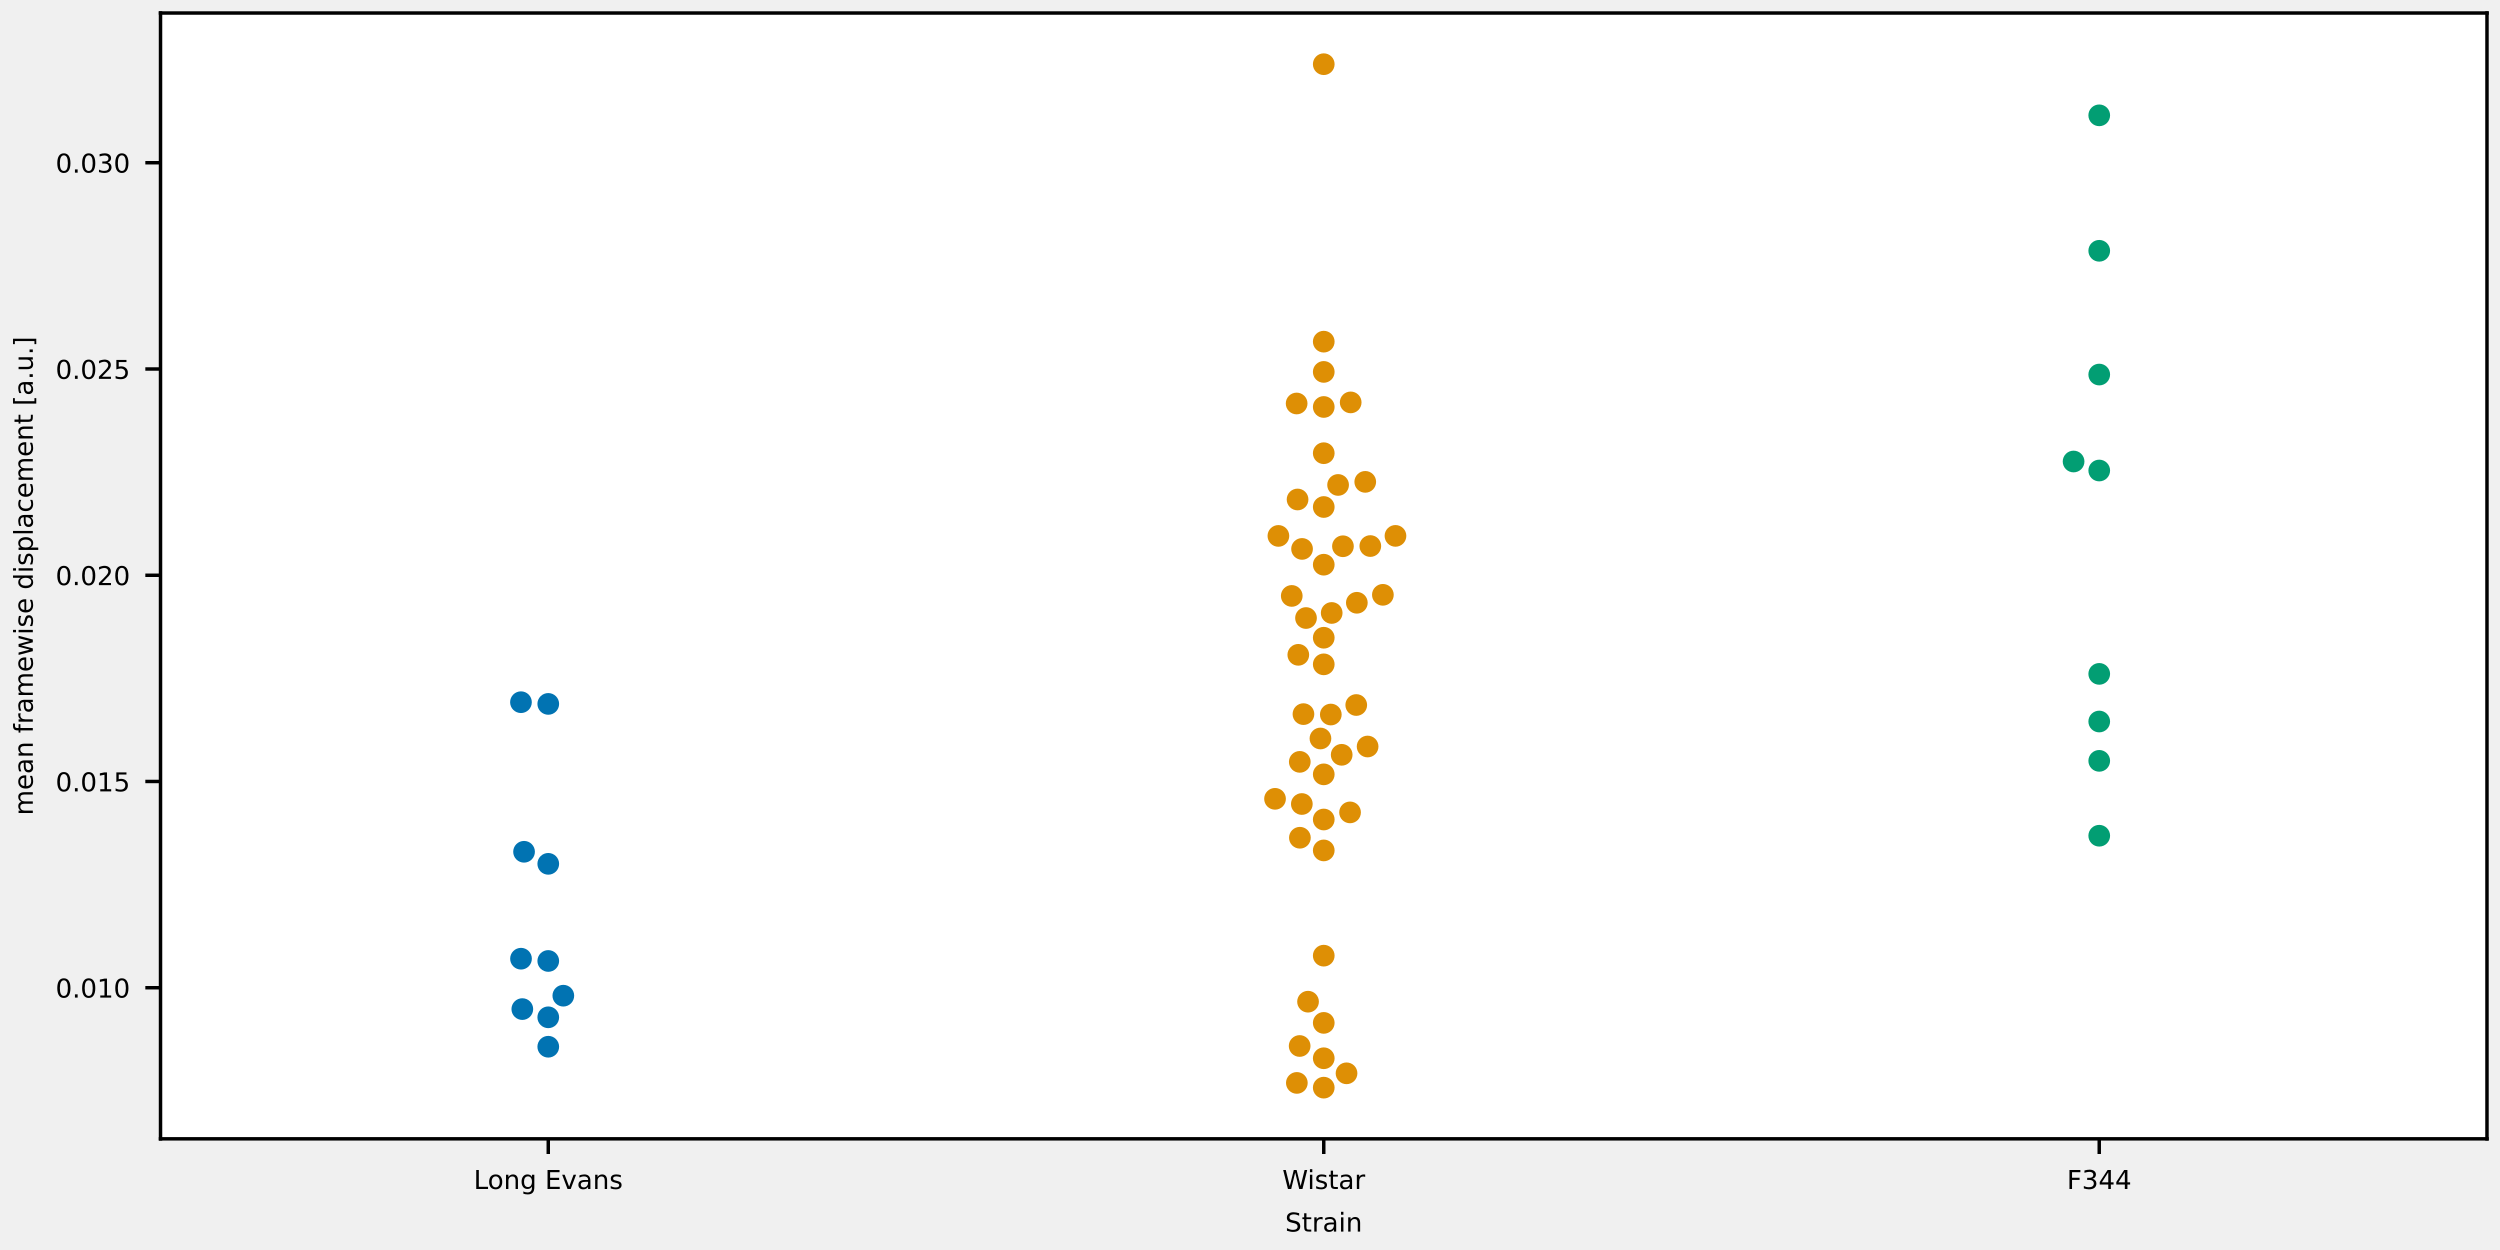
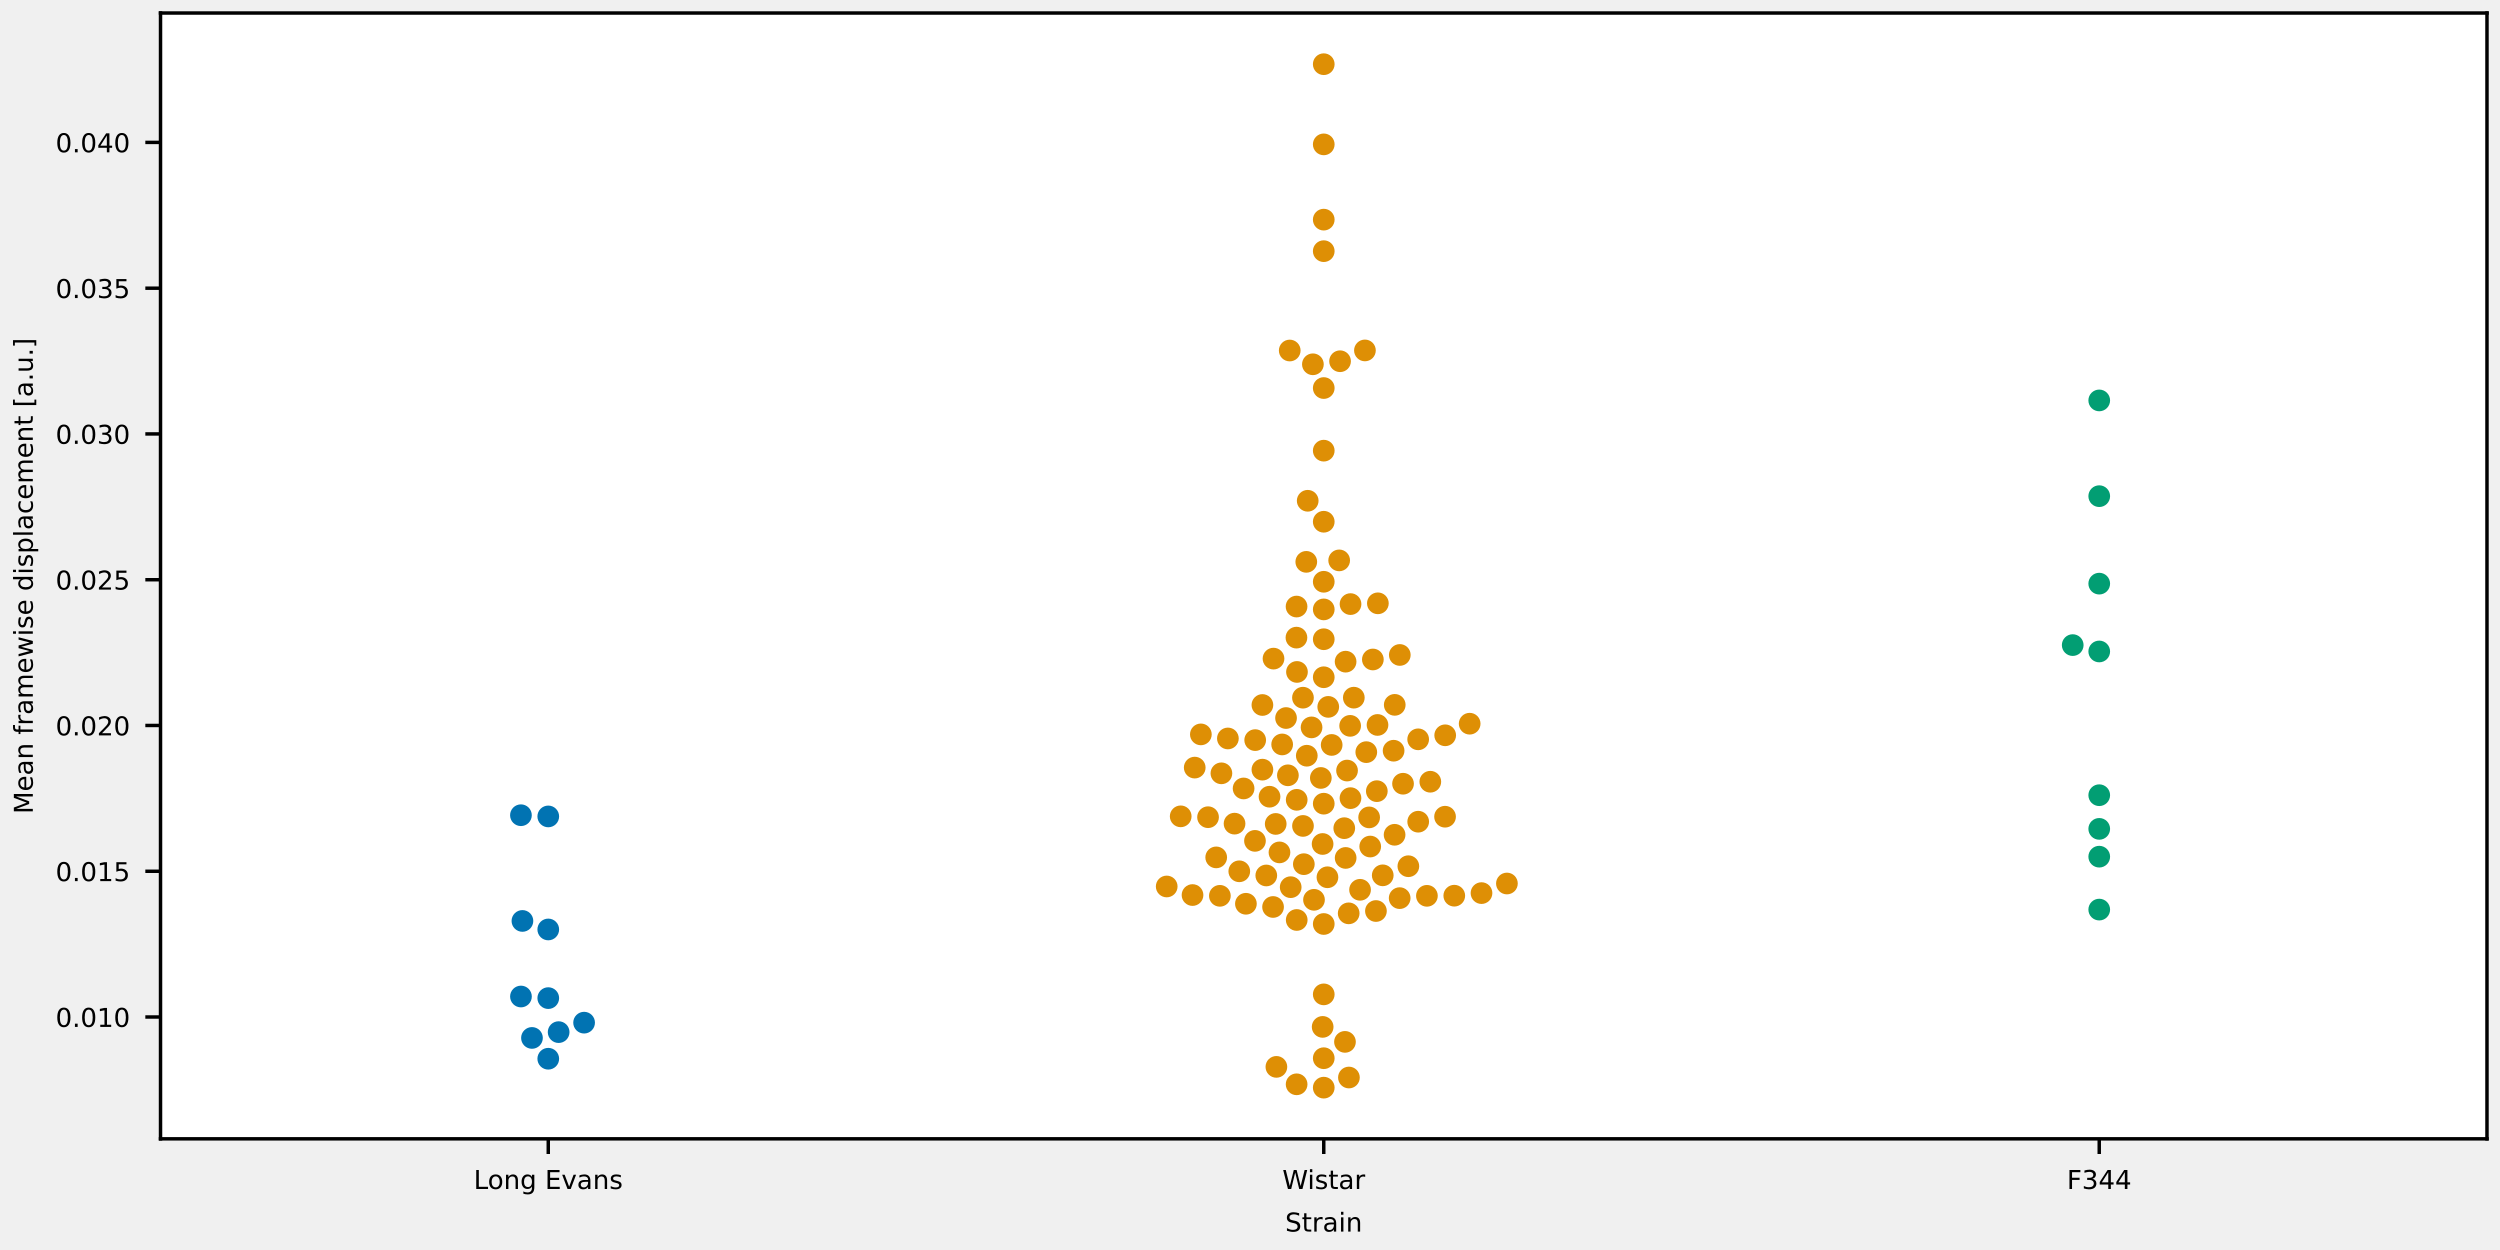
<svg xmlns="http://www.w3.org/2000/svg" xmlns:xlink="http://www.w3.org/1999/xlink" height="288pt" version="1.1" viewBox="0 0 576 288" width="576pt">
  <defs>
    <style type="text/css">*{stroke-linecap:butt;stroke-linejoin:round;}</style>
  </defs>
  <g id="figure_1">
    <g id="patch_1">
      <path d="M 0 288  L 576 288  L 576 0  L 0 0  z " style="fill:none;" />
    </g>
    <g id="axes_1">
      <g id="patch_2">
        <path d="M 36.984 262.386  L 573 262.386  L 573 3  L 36.984 3  z " style="fill:#ffffff;" />
      </g>
      <g id="matplotlib.axis_1">
        <g id="xtick_1">
          <g id="line2d_1">
            <defs>
-               <path d="M 0 0  L 0 3.5  " id="mb2158e0510" style="stroke:#000000;stroke-width:0.8;" />
+               <path d="M 0 0  L 0 3.5  " id="mae84f4e007" style="stroke:#000000;stroke-width:0.8;" />
            </defs>
            <g>
-               <use style="stroke:#000000;stroke-width:0.8;" x="126.32" xlink:href="#mb2158e0510" y="262.386" />
+               <use style="stroke:#000000;stroke-width:0.8;" x="126.32" xlink:href="#mae84f4e007" y="262.386" />
            </g>
          </g>
          <g id="text_1">
            <text style="font-family:DejaVu Sans;font-size:6px;font-stretch:normal;font-style:normal;font-weight:normal;text-anchor:middle;" transform="rotate(-0, 126.32, 273.9451)" x="126.32" y="273.945">Long Evans</text>
          </g>
        </g>
        <g id="xtick_2">
          <g id="line2d_2">
            <g>
-               <use style="stroke:#000000;stroke-width:0.8;" x="304.992" xlink:href="#mb2158e0510" y="262.386" />
+               <use style="stroke:#000000;stroke-width:0.8;" x="304.992" xlink:href="#mae84f4e007" y="262.386" />
            </g>
          </g>
          <g id="text_2">
            <text style="font-family:DejaVu Sans;font-size:6px;font-stretch:normal;font-style:normal;font-weight:normal;text-anchor:middle;" transform="rotate(-0, 304.9919, 273.9451)" x="304.992" y="273.945">Wistar</text>
          </g>
        </g>
        <g id="xtick_3">
          <g id="line2d_3">
            <g>
-               <use style="stroke:#000000;stroke-width:0.8;" x="483.664" xlink:href="#mb2158e0510" y="262.386" />
+               <use style="stroke:#000000;stroke-width:0.8;" x="483.664" xlink:href="#mae84f4e007" y="262.386" />
            </g>
          </g>
          <g id="text_3">
            <text style="font-family:DejaVu Sans;font-size:6px;font-stretch:normal;font-style:normal;font-weight:normal;text-anchor:middle;" transform="rotate(-0, 483.6638, 273.9451)" x="483.664" y="273.945">F344</text>
          </g>
        </g>
        <g id="text_4">
          <text style="font-family:DejaVu Sans;font-size:6px;font-stretch:normal;font-style:normal;font-weight:normal;text-anchor:middle;" transform="rotate(-0, 304.9919, 283.7519)" x="304.992" y="283.752">Strain</text>
        </g>
      </g>
      <g id="matplotlib.axis_2">
        <g id="ytick_1">
          <g id="line2d_4">
            <defs>
-               <path d="M 0 0  L -3.5 0  " id="m7f8eee5166" style="stroke:#000000;stroke-width:0.8;" />
+               <path d="M 0 0  L -3.5 0  " id="m58ac8f4bf0" style="stroke:#000000;stroke-width:0.8;" />
            </defs>
            <g>
-               <use style="stroke:#000000;stroke-width:0.8;" x="36.984" xlink:href="#m7f8eee5166" y="227.572" />
+               <use style="stroke:#000000;stroke-width:0.8;" x="36.984" xlink:href="#m58ac8f4bf0" y="234.323" />
            </g>
          </g>
          <g id="text_5">
-             <text style="font-family:DejaVu Sans;font-size:6px;font-stretch:normal;font-style:normal;font-weight:normal;text-anchor:end;" transform="rotate(-0, 29.98399, 229.8515)" x="29.984" y="229.851">0.010</text>
+             <text style="font-family:DejaVu Sans;font-size:6px;font-stretch:normal;font-style:normal;font-weight:normal;text-anchor:end;" transform="rotate(-0, 29.98399, 236.6023)" x="29.984" y="236.602">0.010</text>
          </g>
        </g>
        <g id="ytick_2">
          <g id="line2d_5">
            <g>
-               <use style="stroke:#000000;stroke-width:0.8;" x="36.984" xlink:href="#m7f8eee5166" y="180.053" />
+               <use style="stroke:#000000;stroke-width:0.8;" x="36.984" xlink:href="#m58ac8f4bf0" y="200.737" />
            </g>
          </g>
          <g id="text_6">
-             <text style="font-family:DejaVu Sans;font-size:6px;font-stretch:normal;font-style:normal;font-weight:normal;text-anchor:end;" transform="rotate(-0, 29.98399, 182.333)" x="29.984" y="182.333">0.015</text>
+             <text style="font-family:DejaVu Sans;font-size:6px;font-stretch:normal;font-style:normal;font-weight:normal;text-anchor:end;" transform="rotate(-0, 29.98399, 203.0166)" x="29.984" y="203.017">0.015</text>
          </g>
        </g>
        <g id="ytick_3">
          <g id="line2d_6">
            <g>
-               <use style="stroke:#000000;stroke-width:0.8;" x="36.984" xlink:href="#m7f8eee5166" y="132.535" />
+               <use style="stroke:#000000;stroke-width:0.8;" x="36.984" xlink:href="#m58ac8f4bf0" y="167.151" />
            </g>
          </g>
          <g id="text_7">
-             <text style="font-family:DejaVu Sans;font-size:6px;font-stretch:normal;font-style:normal;font-weight:normal;text-anchor:end;" transform="rotate(-0, 29.98399, 134.8145)" x="29.984" y="134.814">0.020</text>
+             <text style="font-family:DejaVu Sans;font-size:6px;font-stretch:normal;font-style:normal;font-weight:normal;text-anchor:end;" transform="rotate(-0, 29.98399, 169.4309)" x="29.984" y="169.431">0.020</text>
          </g>
        </g>
        <g id="ytick_4">
          <g id="line2d_7">
            <g>
-               <use style="stroke:#000000;stroke-width:0.8;" x="36.984" xlink:href="#m7f8eee5166" y="85.016" />
+               <use style="stroke:#000000;stroke-width:0.8;" x="36.984" xlink:href="#m58ac8f4bf0" y="133.566" />
            </g>
          </g>
          <g id="text_8">
-             <text style="font-family:DejaVu Sans;font-size:6px;font-stretch:normal;font-style:normal;font-weight:normal;text-anchor:end;" transform="rotate(-0, 29.98399, 87.296)" x="29.984" y="87.296">0.025</text>
+             <text style="font-family:DejaVu Sans;font-size:6px;font-stretch:normal;font-style:normal;font-weight:normal;text-anchor:end;" transform="rotate(-0, 29.98399, 135.8453)" x="29.984" y="135.845">0.025</text>
          </g>
        </g>
        <g id="ytick_5">
          <g id="line2d_8">
            <g>
-               <use style="stroke:#000000;stroke-width:0.8;" x="36.984" xlink:href="#m7f8eee5166" y="37.498" />
+               <use style="stroke:#000000;stroke-width:0.8;" x="36.984" xlink:href="#m58ac8f4bf0" y="99.98" />
            </g>
          </g>
          <g id="text_9">
-             <text style="font-family:DejaVu Sans;font-size:6px;font-stretch:normal;font-style:normal;font-weight:normal;text-anchor:end;" transform="rotate(-0, 29.98399, 39.77751)" x="29.984" y="39.778">0.030</text>
-           </g>
-         </g>
-         <g id="text_10">
-           <text style="font-family:DejaVu Sans;font-size:6px;font-stretch:normal;font-style:normal;font-weight:normal;text-anchor:middle;" transform="rotate(-90, 7.559303, 132.6931)" x="7.559" y="132.693">mean framewise displacement [a.u.]</text>
+             <text style="font-family:DejaVu Sans;font-size:6px;font-stretch:normal;font-style:normal;font-weight:normal;text-anchor:end;" transform="rotate(-0, 29.98399, 102.2596)" x="29.984" y="102.26">0.030</text>
+           </g>
+         </g>
+         <g id="ytick_6">
+           <g id="line2d_9">
+             <g>
+               <use style="stroke:#000000;stroke-width:0.8;" x="36.984" xlink:href="#m58ac8f4bf0" y="66.394" />
+             </g>
+           </g>
+           <g id="text_10">
+             <text style="font-family:DejaVu Sans;font-size:6px;font-stretch:normal;font-style:normal;font-weight:normal;text-anchor:end;" transform="rotate(-0, 29.98399, 68.67397)" x="29.984" y="68.674">0.035</text>
+           </g>
+         </g>
+         <g id="ytick_7">
+           <g id="line2d_10">
+             <g>
+               <use style="stroke:#000000;stroke-width:0.8;" x="36.984" xlink:href="#m58ac8f4bf0" y="32.809" />
+             </g>
+           </g>
+           <g id="text_11">
+             <text style="font-family:DejaVu Sans;font-size:6px;font-stretch:normal;font-style:normal;font-weight:normal;text-anchor:end;" transform="rotate(-0, 29.98399, 35.08831)" x="29.984" y="35.088">0.040</text>
+           </g>
+         </g>
+         <g id="text_12">
+           <text style="font-family:DejaVu Sans;font-size:6px;font-stretch:normal;font-style:normal;font-weight:normal;text-anchor:middle;" transform="rotate(-90, 7.559303, 132.6931)" x="7.559" y="132.693">Mean framewise displacement [a.u.]</text>
        </g>
      </g>
      <g id="patch_3">
        <path d="M 36.984 262.386  L 36.984 3  " style="fill:none;stroke:#000000;stroke-linecap:square;stroke-linejoin:miter;stroke-width:0.8;" />
      </g>
      <g id="patch_4">
        <path d="M 573 262.386  L 573 3  " style="fill:none;stroke:#000000;stroke-linecap:square;stroke-linejoin:miter;stroke-width:0.8;" />
      </g>
      <g id="patch_5">
        <path d="M 36.984 262.386  L 573 262.386  " style="fill:none;stroke:#000000;stroke-linecap:square;stroke-linejoin:miter;stroke-width:0.8;" />
      </g>
      <g id="patch_6">
        <path d="M 36.984 3  L 573 3  " style="fill:none;stroke:#000000;stroke-linecap:square;stroke-linejoin:miter;stroke-width:0.8;" />
      </g>
      <g id="PathCollection_1">
        <defs>
-           <path d="M 0 2.5  C 0.663 2.5 1.299 2.237 1.768 1.768  C 2.237 1.299 2.5 0.663 2.5 -0  C 2.5 -0.663 2.237 -1.299 1.768 -1.768  C 1.299 -2.237 0.663 -2.5 0 -2.5  C -0.663 -2.5 -1.299 -2.237 -1.768 -1.768  C -2.237 -1.299 -2.5 -0.663 -2.5 0  C -2.5 0.663 -2.237 1.299 -1.768 1.768  C -1.299 2.237 -0.663 2.5 0 2.5  z " id="C0_0_d29d8c1add" />
+           <path d="M 0 2.5  C 0.663 2.5 1.299 2.237 1.768 1.768  C 2.237 1.299 2.5 0.663 2.5 -0  C 2.5 -0.663 2.237 -1.299 1.768 -1.768  C 1.299 -2.237 0.663 -2.5 0 -2.5  C -0.663 -2.5 -1.299 -2.237 -1.768 -1.768  C -2.237 -1.299 -2.5 -0.663 -2.5 0  C -2.5 0.663 -2.237 1.299 -1.768 1.768  C -1.299 2.237 -0.663 2.5 0 2.5  z " id="C0_0_3f6de4f072" />
        </defs>
-         <g clip-path="url(#p0baa38f823)">
-           <use style="fill:#0173b2;" x="126.32" xlink:href="#C0_0_d29d8c1add" y="241.168" />
-         </g>
-         <g clip-path="url(#p0baa38f823)">
-           <use style="fill:#0173b2;" x="126.32" xlink:href="#C0_0_d29d8c1add" y="234.388" />
-         </g>
-         <g clip-path="url(#p0baa38f823)">
-           <use style="fill:#0173b2;" x="120.342" xlink:href="#C0_0_d29d8c1add" y="232.495" />
-         </g>
-         <g clip-path="url(#p0baa38f823)">
-           <use style="fill:#0173b2;" x="129.79" xlink:href="#C0_0_d29d8c1add" y="229.408" />
-         </g>
-         <g clip-path="url(#p0baa38f823)">
-           <use style="fill:#0173b2;" x="126.32" xlink:href="#C0_0_d29d8c1add" y="221.407" />
-         </g>
-         <g clip-path="url(#p0baa38f823)">
-           <use style="fill:#0173b2;" x="120.04" xlink:href="#C0_0_d29d8c1add" y="220.886" />
-         </g>
-         <g clip-path="url(#p0baa38f823)">
-           <use style="fill:#0173b2;" x="126.32" xlink:href="#C0_0_d29d8c1add" y="199.028" />
-         </g>
-         <g clip-path="url(#p0baa38f823)">
-           <use style="fill:#0173b2;" x="120.742" xlink:href="#C0_0_d29d8c1add" y="196.25" />
-         </g>
-         <g clip-path="url(#p0baa38f823)">
-           <use style="fill:#0173b2;" x="126.32" xlink:href="#C0_0_d29d8c1add" y="162.181" />
-         </g>
-         <g clip-path="url(#p0baa38f823)">
-           <use style="fill:#0173b2;" x="120.03" xlink:href="#C0_0_d29d8c1add" y="161.787" />
+         <g clip-path="url(#pbe726ac72b)">
+           <use style="fill:#0173b2;" x="126.32" xlink:href="#C0_0_3f6de4f072" y="243.932" />
+         </g>
+         <g clip-path="url(#pbe726ac72b)">
+           <use style="fill:#0173b2;" x="122.566" xlink:href="#C0_0_3f6de4f072" y="239.14" />
+         </g>
+         <g clip-path="url(#pbe726ac72b)">
+           <use style="fill:#0173b2;" x="128.71" xlink:href="#C0_0_3f6de4f072" y="237.802" />
+         </g>
+         <g clip-path="url(#pbe726ac72b)">
+           <use style="fill:#0173b2;" x="134.577" xlink:href="#C0_0_3f6de4f072" y="235.621" />
+         </g>
+         <g clip-path="url(#pbe726ac72b)">
+           <use style="fill:#0173b2;" x="126.32" xlink:href="#C0_0_3f6de4f072" y="229.966" />
+         </g>
+         <g clip-path="url(#pbe726ac72b)">
+           <use style="fill:#0173b2;" x="120.028" xlink:href="#C0_0_3f6de4f072" y="229.597" />
+         </g>
+         <g clip-path="url(#pbe726ac72b)">
+           <use style="fill:#0173b2;" x="126.32" xlink:href="#C0_0_3f6de4f072" y="214.148" />
+         </g>
+         <g clip-path="url(#pbe726ac72b)">
+           <use style="fill:#0173b2;" x="120.367" xlink:href="#C0_0_3f6de4f072" y="212.185" />
+         </g>
+         <g clip-path="url(#pbe726ac72b)">
+           <use style="fill:#0173b2;" x="126.32" xlink:href="#C0_0_3f6de4f072" y="188.105" />
+         </g>
+         <g clip-path="url(#pbe726ac72b)">
+           <use style="fill:#0173b2;" x="120.023" xlink:href="#C0_0_3f6de4f072" y="187.827" />
        </g>
      </g>
      <g id="PathCollection_2">
        <defs>
-           <path d="M 0 2.5  C 0.663 2.5 1.299 2.237 1.768 1.768  C 2.237 1.299 2.5 0.663 2.5 -0  C 2.5 -0.663 2.237 -1.299 1.768 -1.768  C 1.299 -2.237 0.663 -2.5 0 -2.5  C -0.663 -2.5 -1.299 -2.237 -1.768 -1.768  C -2.237 -1.299 -2.5 -0.663 -2.5 0  C -2.5 0.663 -2.237 1.299 -1.768 1.768  C -1.299 2.237 -0.663 2.5 0 2.5  z " id="C1_0_bc684dae58" />
+           <path d="M 0 2.5  C 0.663 2.5 1.299 2.237 1.768 1.768  C 2.237 1.299 2.5 0.663 2.5 -0  C 2.5 -0.663 2.237 -1.299 1.768 -1.768  C 1.299 -2.237 0.663 -2.5 0 -2.5  C -0.663 -2.5 -1.299 -2.237 -1.768 -1.768  C -2.237 -1.299 -2.5 -0.663 -2.5 0  C -2.5 0.663 -2.237 1.299 -1.768 1.768  C -1.299 2.237 -0.663 2.5 0 2.5  z " id="C1_0_c26840e041" />
        </defs>
-         <g clip-path="url(#p0baa38f823)">
-           <use style="fill:#de8f05;" x="304.992" xlink:href="#C1_0_bc684dae58" y="250.596" />
-         </g>
-         <g clip-path="url(#p0baa38f823)">
-           <use style="fill:#de8f05;" x="298.794" xlink:href="#C1_0_bc684dae58" y="249.504" />
-         </g>
-         <g clip-path="url(#p0baa38f823)">
-           <use style="fill:#de8f05;" x="310.241" xlink:href="#C1_0_bc684dae58" y="247.292" />
-         </g>
-         <g clip-path="url(#p0baa38f823)">
-           <use style="fill:#de8f05;" x="304.992" xlink:href="#C1_0_bc684dae58" y="243.822" />
-         </g>
-         <g clip-path="url(#p0baa38f823)">
-           <use style="fill:#de8f05;" x="299.44" xlink:href="#C1_0_bc684dae58" y="240.997" />
-         </g>
-         <g clip-path="url(#p0baa38f823)">
-           <use style="fill:#de8f05;" x="304.992" xlink:href="#C1_0_bc684dae58" y="235.673" />
-         </g>
-         <g clip-path="url(#p0baa38f823)">
-           <use style="fill:#de8f05;" x="301.372" xlink:href="#C1_0_bc684dae58" y="230.789" />
-         </g>
-         <g clip-path="url(#p0baa38f823)">
-           <use style="fill:#de8f05;" x="304.992" xlink:href="#C1_0_bc684dae58" y="220.186" />
-         </g>
-         <g clip-path="url(#p0baa38f823)">
-           <use style="fill:#de8f05;" x="304.992" xlink:href="#C1_0_bc684dae58" y="195.937" />
-         </g>
-         <g clip-path="url(#p0baa38f823)">
-           <use style="fill:#de8f05;" x="299.496" xlink:href="#C1_0_bc684dae58" y="193.016" />
-         </g>
-         <g clip-path="url(#p0baa38f823)">
-           <use style="fill:#de8f05;" x="304.992" xlink:href="#C1_0_bc684dae58" y="188.815" />
-         </g>
-         <g clip-path="url(#p0baa38f823)">
-           <use style="fill:#de8f05;" x="311.053" xlink:href="#C1_0_bc684dae58" y="187.176" />
-         </g>
-         <g clip-path="url(#p0baa38f823)">
-           <use style="fill:#de8f05;" x="299.943" xlink:href="#C1_0_bc684dae58" y="185.244" />
-         </g>
-         <g clip-path="url(#p0baa38f823)">
-           <use style="fill:#de8f05;" x="293.767" xlink:href="#C1_0_bc684dae58" y="184.049" />
-         </g>
-         <g clip-path="url(#p0baa38f823)">
-           <use style="fill:#de8f05;" x="304.992" xlink:href="#C1_0_bc684dae58" y="178.411" />
-         </g>
-         <g clip-path="url(#p0baa38f823)">
-           <use style="fill:#de8f05;" x="299.47" xlink:href="#C1_0_bc684dae58" y="175.534" />
-         </g>
-         <g clip-path="url(#p0baa38f823)">
-           <use style="fill:#de8f05;" x="309.125" xlink:href="#C1_0_bc684dae58" y="173.907" />
-         </g>
-         <g clip-path="url(#p0baa38f823)">
-           <use style="fill:#de8f05;" x="315.097" xlink:href="#C1_0_bc684dae58" y="171.997" />
-         </g>
-         <g clip-path="url(#p0baa38f823)">
-           <use style="fill:#de8f05;" x="304.23" xlink:href="#C1_0_bc684dae58" y="170.149" />
-         </g>
-         <g clip-path="url(#p0baa38f823)">
-           <use style="fill:#de8f05;" x="306.619" xlink:href="#C1_0_bc684dae58" y="164.629" />
-         </g>
-         <g clip-path="url(#p0baa38f823)">
-           <use style="fill:#de8f05;" x="300.315" xlink:href="#C1_0_bc684dae58" y="164.533" />
-         </g>
-         <g clip-path="url(#p0baa38f823)">
-           <use style="fill:#de8f05;" x="312.48" xlink:href="#C1_0_bc684dae58" y="162.435" />
-         </g>
-         <g clip-path="url(#p0baa38f823)">
-           <use style="fill:#de8f05;" x="304.992" xlink:href="#C1_0_bc684dae58" y="153.064" />
-         </g>
-         <g clip-path="url(#p0baa38f823)">
-           <use style="fill:#de8f05;" x="299.129" xlink:href="#C1_0_bc684dae58" y="150.871" />
-         </g>
-         <g clip-path="url(#p0baa38f823)">
-           <use style="fill:#de8f05;" x="304.992" xlink:href="#C1_0_bc684dae58" y="146.935" />
-         </g>
-         <g clip-path="url(#p0baa38f823)">
-           <use style="fill:#de8f05;" x="300.905" xlink:href="#C1_0_bc684dae58" y="142.394" />
-         </g>
-         <g clip-path="url(#p0baa38f823)">
-           <use style="fill:#de8f05;" x="306.822" xlink:href="#C1_0_bc684dae58" y="141.227" />
-         </g>
-         <g clip-path="url(#p0baa38f823)">
-           <use style="fill:#de8f05;" x="312.616" xlink:href="#C1_0_bc684dae58" y="138.879" />
-         </g>
-         <g clip-path="url(#p0baa38f823)">
-           <use style="fill:#de8f05;" x="297.621" xlink:href="#C1_0_bc684dae58" y="137.302" />
-         </g>
-         <g clip-path="url(#p0baa38f823)">
-           <use style="fill:#de8f05;" x="318.616" xlink:href="#C1_0_bc684dae58" y="137.047" />
-         </g>
-         <g clip-path="url(#p0baa38f823)">
-           <use style="fill:#de8f05;" x="304.992" xlink:href="#C1_0_bc684dae58" y="130.107" />
-         </g>
-         <g clip-path="url(#p0baa38f823)">
-           <use style="fill:#de8f05;" x="299.993" xlink:href="#C1_0_bc684dae58" y="126.472" />
-         </g>
-         <g clip-path="url(#p0baa38f823)">
-           <use style="fill:#de8f05;" x="309.415" xlink:href="#C1_0_bc684dae58" y="125.857" />
-         </g>
-         <g clip-path="url(#p0baa38f823)">
-           <use style="fill:#de8f05;" x="315.719" xlink:href="#C1_0_bc684dae58" y="125.81" />
-         </g>
-         <g clip-path="url(#p0baa38f823)">
-           <use style="fill:#de8f05;" x="294.543" xlink:href="#C1_0_bc684dae58" y="123.475" />
-         </g>
-         <g clip-path="url(#p0baa38f823)">
-           <use style="fill:#de8f05;" x="321.517" xlink:href="#C1_0_bc684dae58" y="123.468" />
-         </g>
-         <g clip-path="url(#p0baa38f823)">
-           <use style="fill:#de8f05;" x="304.992" xlink:href="#C1_0_bc684dae58" y="116.813" />
-         </g>
-         <g clip-path="url(#p0baa38f823)">
-           <use style="fill:#de8f05;" x="298.959" xlink:href="#C1_0_bc684dae58" y="115.081" />
-         </g>
-         <g clip-path="url(#p0baa38f823)">
-           <use style="fill:#de8f05;" x="308.296" xlink:href="#C1_0_bc684dae58" y="111.733" />
-         </g>
-         <g clip-path="url(#p0baa38f823)">
-           <use style="fill:#de8f05;" x="314.554" xlink:href="#C1_0_bc684dae58" y="111.021" />
-         </g>
-         <g clip-path="url(#p0baa38f823)">
-           <use style="fill:#de8f05;" x="304.992" xlink:href="#C1_0_bc684dae58" y="104.418" />
-         </g>
-         <g clip-path="url(#p0baa38f823)">
-           <use style="fill:#de8f05;" x="304.992" xlink:href="#C1_0_bc684dae58" y="93.766" />
-         </g>
-         <g clip-path="url(#p0baa38f823)">
-           <use style="fill:#de8f05;" x="298.745" xlink:href="#C1_0_bc684dae58" y="92.964" />
-         </g>
-         <g clip-path="url(#p0baa38f823)">
-           <use style="fill:#de8f05;" x="311.197" xlink:href="#C1_0_bc684dae58" y="92.713" />
-         </g>
-         <g clip-path="url(#p0baa38f823)">
-           <use style="fill:#de8f05;" x="304.992" xlink:href="#C1_0_bc684dae58" y="85.689" />
-         </g>
-         <g clip-path="url(#p0baa38f823)">
-           <use style="fill:#de8f05;" x="304.992" xlink:href="#C1_0_bc684dae58" y="78.719" />
-         </g>
-         <g clip-path="url(#p0baa38f823)">
-           <use style="fill:#de8f05;" x="304.992" xlink:href="#C1_0_bc684dae58" y="14.791" />
+         <g clip-path="url(#pbe726ac72b)">
+           <use style="fill:#de8f05;" x="304.992" xlink:href="#C1_0_c26840e041" y="250.596" />
+         </g>
+         <g clip-path="url(#pbe726ac72b)">
+           <use style="fill:#de8f05;" x="298.741" xlink:href="#C1_0_c26840e041" y="249.824" />
+         </g>
+         <g clip-path="url(#pbe726ac72b)">
+           <use style="fill:#de8f05;" x="310.793" xlink:href="#C1_0_c26840e041" y="248.261" />
+         </g>
+         <g clip-path="url(#pbe726ac72b)">
+           <use style="fill:#de8f05;" x="294.08" xlink:href="#C1_0_c26840e041" y="245.808" />
+         </g>
+         <g clip-path="url(#pbe726ac72b)">
+           <use style="fill:#de8f05;" x="304.992" xlink:href="#C1_0_c26840e041" y="243.812" />
+         </g>
+         <g clip-path="url(#pbe726ac72b)">
+           <use style="fill:#de8f05;" x="309.882" xlink:href="#C1_0_c26840e041" y="240.048" />
+         </g>
+         <g clip-path="url(#pbe726ac72b)">
+           <use style="fill:#de8f05;" x="304.741" xlink:href="#C1_0_c26840e041" y="236.597" />
+         </g>
+         <g clip-path="url(#pbe726ac72b)">
+           <use style="fill:#de8f05;" x="304.992" xlink:href="#C1_0_c26840e041" y="229.103" />
+         </g>
+         <g clip-path="url(#pbe726ac72b)">
+           <use style="fill:#de8f05;" x="304.992" xlink:href="#C1_0_c26840e041" y="212.889" />
+         </g>
+         <g clip-path="url(#pbe726ac72b)">
+           <use style="fill:#de8f05;" x="298.764" xlink:href="#C1_0_c26840e041" y="211.963" />
+         </g>
+         <g clip-path="url(#pbe726ac72b)">
+           <use style="fill:#de8f05;" x="310.737" xlink:href="#C1_0_c26840e041" y="210.434" />
+         </g>
+         <g clip-path="url(#pbe726ac72b)">
+           <use style="fill:#de8f05;" x="317.016" xlink:href="#C1_0_c26840e041" y="209.899" />
+         </g>
+         <g clip-path="url(#pbe726ac72b)">
+           <use style="fill:#de8f05;" x="293.313" xlink:href="#C1_0_c26840e041" y="208.967" />
+         </g>
+         <g clip-path="url(#pbe726ac72b)">
+           <use style="fill:#de8f05;" x="287.058" xlink:href="#C1_0_c26840e041" y="208.228" />
+         </g>
+         <g clip-path="url(#pbe726ac72b)">
+           <use style="fill:#de8f05;" x="302.745" xlink:href="#C1_0_c26840e041" y="207.316" />
+         </g>
+         <g clip-path="url(#pbe726ac72b)">
+           <use style="fill:#de8f05;" x="322.483" xlink:href="#C1_0_c26840e041" y="206.93" />
+         </g>
+         <g clip-path="url(#pbe726ac72b)">
+           <use style="fill:#de8f05;" x="328.762" xlink:href="#C1_0_c26840e041" y="206.398" />
+         </g>
+         <g clip-path="url(#pbe726ac72b)">
+           <use style="fill:#de8f05;" x="281.059" xlink:href="#C1_0_c26840e041" y="206.397" />
+         </g>
+         <g clip-path="url(#pbe726ac72b)">
+           <use style="fill:#de8f05;" x="335.066" xlink:href="#C1_0_c26840e041" y="206.368" />
+         </g>
+         <g clip-path="url(#pbe726ac72b)">
+           <use style="fill:#de8f05;" x="274.757" xlink:href="#C1_0_c26840e041" y="206.219" />
+         </g>
+         <g clip-path="url(#pbe726ac72b)">
+           <use style="fill:#de8f05;" x="341.338" xlink:href="#C1_0_c26840e041" y="205.771" />
+         </g>
+         <g clip-path="url(#pbe726ac72b)">
+           <use style="fill:#de8f05;" x="313.357" xlink:href="#C1_0_c26840e041" y="205.009" />
+         </g>
+         <g clip-path="url(#pbe726ac72b)">
+           <use style="fill:#de8f05;" x="297.375" xlink:href="#C1_0_c26840e041" y="204.406" />
+         </g>
+         <g clip-path="url(#pbe726ac72b)">
+           <use style="fill:#de8f05;" x="268.809" xlink:href="#C1_0_c26840e041" y="204.244" />
+         </g>
+         <g clip-path="url(#pbe726ac72b)">
+           <use style="fill:#de8f05;" x="347.194" xlink:href="#C1_0_c26840e041" y="203.561" />
+         </g>
+         <g clip-path="url(#pbe726ac72b)">
+           <use style="fill:#de8f05;" x="305.843" xlink:href="#C1_0_c26840e041" y="202.122" />
+         </g>
+         <g clip-path="url(#pbe726ac72b)">
+           <use style="fill:#de8f05;" x="291.752" xlink:href="#C1_0_c26840e041" y="201.709" />
+         </g>
+         <g clip-path="url(#pbe726ac72b)">
+           <use style="fill:#de8f05;" x="318.584" xlink:href="#C1_0_c26840e041" y="201.676" />
+         </g>
+         <g clip-path="url(#pbe726ac72b)">
+           <use style="fill:#de8f05;" x="285.531" xlink:href="#C1_0_c26840e041" y="200.747" />
+         </g>
+         <g clip-path="url(#pbe726ac72b)">
+           <use style="fill:#de8f05;" x="324.485" xlink:href="#C1_0_c26840e041" y="199.576" />
+         </g>
+         <g clip-path="url(#pbe726ac72b)">
+           <use style="fill:#de8f05;" x="300.404" xlink:href="#C1_0_c26840e041" y="199.106" />
+         </g>
+         <g clip-path="url(#pbe726ac72b)">
+           <use style="fill:#de8f05;" x="310.037" xlink:href="#C1_0_c26840e041" y="197.669" />
+         </g>
+         <g clip-path="url(#pbe726ac72b)">
+           <use style="fill:#de8f05;" x="280.214" xlink:href="#C1_0_c26840e041" y="197.543" />
+         </g>
+         <g clip-path="url(#pbe726ac72b)">
+           <use style="fill:#de8f05;" x="294.79" xlink:href="#C1_0_c26840e041" y="196.393" />
+         </g>
+         <g clip-path="url(#pbe726ac72b)">
+           <use style="fill:#de8f05;" x="315.697" xlink:href="#C1_0_c26840e041" y="195.043" />
+         </g>
+         <g clip-path="url(#pbe726ac72b)">
+           <use style="fill:#de8f05;" x="304.727" xlink:href="#C1_0_c26840e041" y="194.455" />
+         </g>
+         <g clip-path="url(#pbe726ac72b)">
+           <use style="fill:#de8f05;" x="289.146" xlink:href="#C1_0_c26840e041" y="193.737" />
+         </g>
+         <g clip-path="url(#pbe726ac72b)">
+           <use style="fill:#de8f05;" x="321.314" xlink:href="#C1_0_c26840e041" y="192.335" />
+         </g>
+         <g clip-path="url(#pbe726ac72b)">
+           <use style="fill:#de8f05;" x="309.719" xlink:href="#C1_0_c26840e041" y="190.812" />
+         </g>
+         <g clip-path="url(#pbe726ac72b)">
+           <use style="fill:#de8f05;" x="300.208" xlink:href="#C1_0_c26840e041" y="190.296" />
+         </g>
+         <g clip-path="url(#pbe726ac72b)">
+           <use style="fill:#de8f05;" x="293.923" xlink:href="#C1_0_c26840e041" y="189.835" />
+         </g>
+         <g clip-path="url(#pbe726ac72b)">
+           <use style="fill:#de8f05;" x="284.44" xlink:href="#C1_0_c26840e041" y="189.768" />
+         </g>
+         <g clip-path="url(#pbe726ac72b)">
+           <use style="fill:#de8f05;" x="326.754" xlink:href="#C1_0_c26840e041" y="189.32" />
+         </g>
+         <g clip-path="url(#pbe726ac72b)">
+           <use style="fill:#de8f05;" x="315.45" xlink:href="#C1_0_c26840e041" y="188.328" />
+         </g>
+         <g clip-path="url(#pbe726ac72b)">
+           <use style="fill:#de8f05;" x="278.334" xlink:href="#C1_0_c26840e041" y="188.284" />
+         </g>
+         <g clip-path="url(#pbe726ac72b)">
+           <use style="fill:#de8f05;" x="332.94" xlink:href="#C1_0_c26840e041" y="188.171" />
+         </g>
+         <g clip-path="url(#pbe726ac72b)">
+           <use style="fill:#de8f05;" x="272.034" xlink:href="#C1_0_c26840e041" y="188.084" />
+         </g>
+         <g clip-path="url(#pbe726ac72b)">
+           <use style="fill:#de8f05;" x="304.992" xlink:href="#C1_0_c26840e041" y="185.17" />
+         </g>
+         <g clip-path="url(#pbe726ac72b)">
+           <use style="fill:#de8f05;" x="298.759" xlink:href="#C1_0_c26840e041" y="184.279" />
+         </g>
+         <g clip-path="url(#pbe726ac72b)">
+           <use style="fill:#de8f05;" x="311.15" xlink:href="#C1_0_c26840e041" y="183.893" />
+         </g>
+         <g clip-path="url(#pbe726ac72b)">
+           <use style="fill:#de8f05;" x="292.5" xlink:href="#C1_0_c26840e041" y="183.563" />
+         </g>
+         <g clip-path="url(#pbe726ac72b)">
+           <use style="fill:#de8f05;" x="317.22" xlink:href="#C1_0_c26840e041" y="182.284" />
+         </g>
+         <g clip-path="url(#pbe726ac72b)">
+           <use style="fill:#de8f05;" x="286.525" xlink:href="#C1_0_c26840e041" y="181.661" />
+         </g>
+         <g clip-path="url(#pbe726ac72b)">
+           <use style="fill:#de8f05;" x="323.259" xlink:href="#C1_0_c26840e041" y="180.572" />
+         </g>
+         <g clip-path="url(#pbe726ac72b)">
+           <use style="fill:#de8f05;" x="329.544" xlink:href="#C1_0_c26840e041" y="180.111" />
+         </g>
+         <g clip-path="url(#pbe726ac72b)">
+           <use style="fill:#de8f05;" x="304.318" xlink:href="#C1_0_c26840e041" y="179.24" />
+         </g>
+         <g clip-path="url(#pbe726ac72b)">
+           <use style="fill:#de8f05;" x="296.732" xlink:href="#C1_0_c26840e041" y="178.631" />
+         </g>
+         <g clip-path="url(#pbe726ac72b)">
+           <use style="fill:#de8f05;" x="281.412" xlink:href="#C1_0_c26840e041" y="178.173" />
+         </g>
+         <g clip-path="url(#pbe726ac72b)">
+           <use style="fill:#de8f05;" x="310.359" xlink:href="#C1_0_c26840e041" y="177.536" />
+         </g>
+         <g clip-path="url(#pbe726ac72b)">
+           <use style="fill:#de8f05;" x="290.859" xlink:href="#C1_0_c26840e041" y="177.329" />
+         </g>
+         <g clip-path="url(#pbe726ac72b)">
+           <use style="fill:#de8f05;" x="275.264" xlink:href="#C1_0_c26840e041" y="176.855" />
+         </g>
+         <g clip-path="url(#pbe726ac72b)">
+           <use style="fill:#de8f05;" x="301.084" xlink:href="#C1_0_c26840e041" y="174.119" />
+         </g>
+         <g clip-path="url(#pbe726ac72b)">
+           <use style="fill:#de8f05;" x="314.792" xlink:href="#C1_0_c26840e041" y="173.295" />
+         </g>
+         <g clip-path="url(#pbe726ac72b)">
+           <use style="fill:#de8f05;" x="321.086" xlink:href="#C1_0_c26840e041" y="172.966" />
+         </g>
+         <g clip-path="url(#pbe726ac72b)">
+           <use style="fill:#de8f05;" x="306.816" xlink:href="#C1_0_c26840e041" y="171.635" />
+         </g>
+         <g clip-path="url(#pbe726ac72b)">
+           <use style="fill:#de8f05;" x="295.411" xlink:href="#C1_0_c26840e041" y="171.52" />
+         </g>
+         <g clip-path="url(#pbe726ac72b)">
+           <use style="fill:#de8f05;" x="289.196" xlink:href="#C1_0_c26840e041" y="170.521" />
+         </g>
+         <g clip-path="url(#pbe726ac72b)">
+           <use style="fill:#de8f05;" x="326.746" xlink:href="#C1_0_c26840e041" y="170.34" />
+         </g>
+         <g clip-path="url(#pbe726ac72b)">
+           <use style="fill:#de8f05;" x="282.905" xlink:href="#C1_0_c26840e041" y="170.141" />
+         </g>
+         <g clip-path="url(#pbe726ac72b)">
+           <use style="fill:#de8f05;" x="332.973" xlink:href="#C1_0_c26840e041" y="169.412" />
+         </g>
+         <g clip-path="url(#pbe726ac72b)">
+           <use style="fill:#de8f05;" x="276.679" xlink:href="#C1_0_c26840e041" y="169.203" />
+         </g>
+         <g clip-path="url(#pbe726ac72b)">
+           <use style="fill:#de8f05;" x="302.181" xlink:href="#C1_0_c26840e041" y="167.591" />
+         </g>
+         <g clip-path="url(#pbe726ac72b)">
+           <use style="fill:#de8f05;" x="311.074" xlink:href="#C1_0_c26840e041" y="167.237" />
+         </g>
+         <g clip-path="url(#pbe726ac72b)">
+           <use style="fill:#de8f05;" x="317.374" xlink:href="#C1_0_c26840e041" y="167.029" />
+         </g>
+         <g clip-path="url(#pbe726ac72b)">
+           <use style="fill:#de8f05;" x="338.61" xlink:href="#C1_0_c26840e041" y="166.741" />
+         </g>
+         <g clip-path="url(#pbe726ac72b)">
+           <use style="fill:#de8f05;" x="296.304" xlink:href="#C1_0_c26840e041" y="165.435" />
+         </g>
+         <g clip-path="url(#pbe726ac72b)">
+           <use style="fill:#de8f05;" x="306.028" xlink:href="#C1_0_c26840e041" y="162.866" />
+         </g>
+         <g clip-path="url(#pbe726ac72b)">
+           <use style="fill:#de8f05;" x="290.858" xlink:href="#C1_0_c26840e041" y="162.431" />
+         </g>
+         <g clip-path="url(#pbe726ac72b)">
+           <use style="fill:#de8f05;" x="321.348" xlink:href="#C1_0_c26840e041" y="162.399" />
+         </g>
+         <g clip-path="url(#pbe726ac72b)">
+           <use style="fill:#de8f05;" x="300.202" xlink:href="#C1_0_c26840e041" y="160.748" />
+         </g>
+         <g clip-path="url(#pbe726ac72b)">
+           <use style="fill:#de8f05;" x="311.919" xlink:href="#C1_0_c26840e041" y="160.743" />
+         </g>
+         <g clip-path="url(#pbe726ac72b)">
+           <use style="fill:#de8f05;" x="304.992" xlink:href="#C1_0_c26840e041" y="156.039" />
+         </g>
+         <g clip-path="url(#pbe726ac72b)">
+           <use style="fill:#de8f05;" x="298.822" xlink:href="#C1_0_c26840e041" y="154.815" />
+         </g>
+         <g clip-path="url(#pbe726ac72b)">
+           <use style="fill:#de8f05;" x="310.026" xlink:href="#C1_0_c26840e041" y="152.449" />
+         </g>
+         <g clip-path="url(#pbe726ac72b)">
+           <use style="fill:#de8f05;" x="316.307" xlink:href="#C1_0_c26840e041" y="151.945" />
+         </g>
+         <g clip-path="url(#pbe726ac72b)">
+           <use style="fill:#de8f05;" x="293.417" xlink:href="#C1_0_c26840e041" y="151.745" />
+         </g>
+         <g clip-path="url(#pbe726ac72b)">
+           <use style="fill:#de8f05;" x="322.514" xlink:href="#C1_0_c26840e041" y="150.904" />
+         </g>
+         <g clip-path="url(#pbe726ac72b)">
+           <use style="fill:#de8f05;" x="304.992" xlink:href="#C1_0_c26840e041" y="147.279" />
+         </g>
+         <g clip-path="url(#pbe726ac72b)">
+           <use style="fill:#de8f05;" x="298.7" xlink:href="#C1_0_c26840e041" y="146.91" />
+         </g>
+         <g clip-path="url(#pbe726ac72b)">
+           <use style="fill:#de8f05;" x="304.992" xlink:href="#C1_0_c26840e041" y="140.408" />
+         </g>
+         <g clip-path="url(#pbe726ac72b)">
+           <use style="fill:#de8f05;" x="298.726" xlink:href="#C1_0_c26840e041" y="139.75" />
+         </g>
+         <g clip-path="url(#pbe726ac72b)">
+           <use style="fill:#de8f05;" x="311.161" xlink:href="#C1_0_c26840e041" y="139.183" />
+         </g>
+         <g clip-path="url(#pbe726ac72b)">
+           <use style="fill:#de8f05;" x="317.462" xlink:href="#C1_0_c26840e041" y="139.005" />
+         </g>
+         <g clip-path="url(#pbe726ac72b)">
+           <use style="fill:#de8f05;" x="304.992" xlink:href="#C1_0_c26840e041" y="134.041" />
+         </g>
+         <g clip-path="url(#pbe726ac72b)">
+           <use style="fill:#de8f05;" x="300.967" xlink:href="#C1_0_c26840e041" y="129.451" />
+         </g>
+         <g clip-path="url(#pbe726ac72b)">
+           <use style="fill:#de8f05;" x="308.546" xlink:href="#C1_0_c26840e041" y="129.114" />
+         </g>
+         <g clip-path="url(#pbe726ac72b)">
+           <use style="fill:#de8f05;" x="304.992" xlink:href="#C1_0_c26840e041" y="120.21" />
+         </g>
+         <g clip-path="url(#pbe726ac72b)">
+           <use style="fill:#de8f05;" x="301.295" xlink:href="#C1_0_c26840e041" y="115.379" />
+         </g>
+         <g clip-path="url(#pbe726ac72b)">
+           <use style="fill:#de8f05;" x="304.992" xlink:href="#C1_0_c26840e041" y="103.833" />
+         </g>
+         <g clip-path="url(#pbe726ac72b)">
+           <use style="fill:#de8f05;" x="304.992" xlink:href="#C1_0_c26840e041" y="89.406" />
+         </g>
+         <g clip-path="url(#pbe726ac72b)">
+           <use style="fill:#de8f05;" x="302.491" xlink:href="#C1_0_c26840e041" y="83.931" />
+         </g>
+         <g clip-path="url(#pbe726ac72b)">
+           <use style="fill:#de8f05;" x="308.751" xlink:href="#C1_0_c26840e041" y="83.227" />
+         </g>
+         <g clip-path="url(#pbe726ac72b)">
+           <use style="fill:#de8f05;" x="297.153" xlink:href="#C1_0_c26840e041" y="80.759" />
+         </g>
+         <g clip-path="url(#pbe726ac72b)">
+           <use style="fill:#de8f05;" x="314.48" xlink:href="#C1_0_c26840e041" y="80.738" />
+         </g>
+         <g clip-path="url(#pbe726ac72b)">
+           <use style="fill:#de8f05;" x="304.992" xlink:href="#C1_0_c26840e041" y="57.868" />
+         </g>
+         <g clip-path="url(#pbe726ac72b)">
+           <use style="fill:#de8f05;" x="304.992" xlink:href="#C1_0_c26840e041" y="50.606" />
+         </g>
+         <g clip-path="url(#pbe726ac72b)">
+           <use style="fill:#de8f05;" x="304.992" xlink:href="#C1_0_c26840e041" y="33.264" />
+         </g>
+         <g clip-path="url(#pbe726ac72b)">
+           <use style="fill:#de8f05;" x="304.992" xlink:href="#C1_0_c26840e041" y="14.791" />
        </g>
      </g>
      <g id="PathCollection_3">
        <defs>
-           <path d="M 0 2.5  C 0.663 2.5 1.299 2.237 1.768 1.768  C 2.237 1.299 2.5 0.663 2.5 -0  C 2.5 -0.663 2.237 -1.299 1.768 -1.768  C 1.299 -2.237 0.663 -2.5 0 -2.5  C -0.663 -2.5 -1.299 -2.237 -1.768 -1.768  C -2.237 -1.299 -2.5 -0.663 -2.5 0  C -2.5 0.663 -2.237 1.299 -1.768 1.768  C -1.299 2.237 -0.663 2.5 0 2.5  z " id="C2_0_85869e1fb7" />
+           <path d="M 0 2.5  C 0.663 2.5 1.299 2.237 1.768 1.768  C 2.237 1.299 2.5 0.663 2.5 -0  C 2.5 -0.663 2.237 -1.299 1.768 -1.768  C 1.299 -2.237 0.663 -2.5 0 -2.5  C -0.663 -2.5 -1.299 -2.237 -1.768 -1.768  C -2.237 -1.299 -2.5 -0.663 -2.5 0  C -2.5 0.663 -2.237 1.299 -1.768 1.768  C -1.299 2.237 -0.663 2.5 0 2.5  z " id="C2_0_3860cd3f59" />
        </defs>
-         <g clip-path="url(#p0baa38f823)">
-           <use style="fill:#029e73;" x="483.664" xlink:href="#C2_0_85869e1fb7" y="192.552" />
-         </g>
-         <g clip-path="url(#p0baa38f823)">
-           <use style="fill:#029e73;" x="483.664" xlink:href="#C2_0_85869e1fb7" y="175.3" />
-         </g>
-         <g clip-path="url(#p0baa38f823)">
-           <use style="fill:#029e73;" x="483.664" xlink:href="#C2_0_85869e1fb7" y="166.237" />
-         </g>
-         <g clip-path="url(#p0baa38f823)">
-           <use style="fill:#029e73;" x="483.664" xlink:href="#C2_0_85869e1fb7" y="155.262" />
-         </g>
-         <g clip-path="url(#p0baa38f823)">
-           <use style="fill:#029e73;" x="483.664" xlink:href="#C2_0_85869e1fb7" y="108.407" />
-         </g>
-         <g clip-path="url(#p0baa38f823)">
-           <use style="fill:#029e73;" x="477.754" xlink:href="#C2_0_85869e1fb7" y="106.332" />
-         </g>
-         <g clip-path="url(#p0baa38f823)">
-           <use style="fill:#029e73;" x="483.664" xlink:href="#C2_0_85869e1fb7" y="86.298" />
-         </g>
-         <g clip-path="url(#p0baa38f823)">
-           <use style="fill:#029e73;" x="483.664" xlink:href="#C2_0_85869e1fb7" y="57.783" />
-         </g>
-         <g clip-path="url(#p0baa38f823)">
-           <use style="fill:#029e73;" x="483.664" xlink:href="#C2_0_85869e1fb7" y="26.573" />
+         <g clip-path="url(#pbe726ac72b)">
+           <use style="fill:#029e73;" x="483.664" xlink:href="#C2_0_3860cd3f59" y="209.571" />
+         </g>
+         <g clip-path="url(#pbe726ac72b)">
+           <use style="fill:#029e73;" x="483.664" xlink:href="#C2_0_3860cd3f59" y="197.377" />
+         </g>
+         <g clip-path="url(#pbe726ac72b)">
+           <use style="fill:#029e73;" x="483.664" xlink:href="#C2_0_3860cd3f59" y="190.972" />
+         </g>
+         <g clip-path="url(#pbe726ac72b)">
+           <use style="fill:#029e73;" x="483.664" xlink:href="#C2_0_3860cd3f59" y="183.215" />
+         </g>
+         <g clip-path="url(#pbe726ac72b)">
+           <use style="fill:#029e73;" x="483.664" xlink:href="#C2_0_3860cd3f59" y="150.098" />
+         </g>
+         <g clip-path="url(#pbe726ac72b)">
+           <use style="fill:#029e73;" x="477.554" xlink:href="#C2_0_3860cd3f59" y="148.631" />
+         </g>
+         <g clip-path="url(#pbe726ac72b)">
+           <use style="fill:#029e73;" x="483.664" xlink:href="#C2_0_3860cd3f59" y="134.471" />
+         </g>
+         <g clip-path="url(#pbe726ac72b)">
+           <use style="fill:#029e73;" x="483.664" xlink:href="#C2_0_3860cd3f59" y="114.317" />
+         </g>
+         <g clip-path="url(#pbe726ac72b)">
+           <use style="fill:#029e73;" x="483.664" xlink:href="#C2_0_3860cd3f59" y="92.258" />
        </g>
      </g>
    </g>
  </g>
  <defs>
-     <clipPath id="p0baa38f823">
+     <clipPath id="pbe726ac72b">
      <rect height="259.386" width="536.016" x="36.984" y="3" />
    </clipPath>
  </defs>
</svg>
